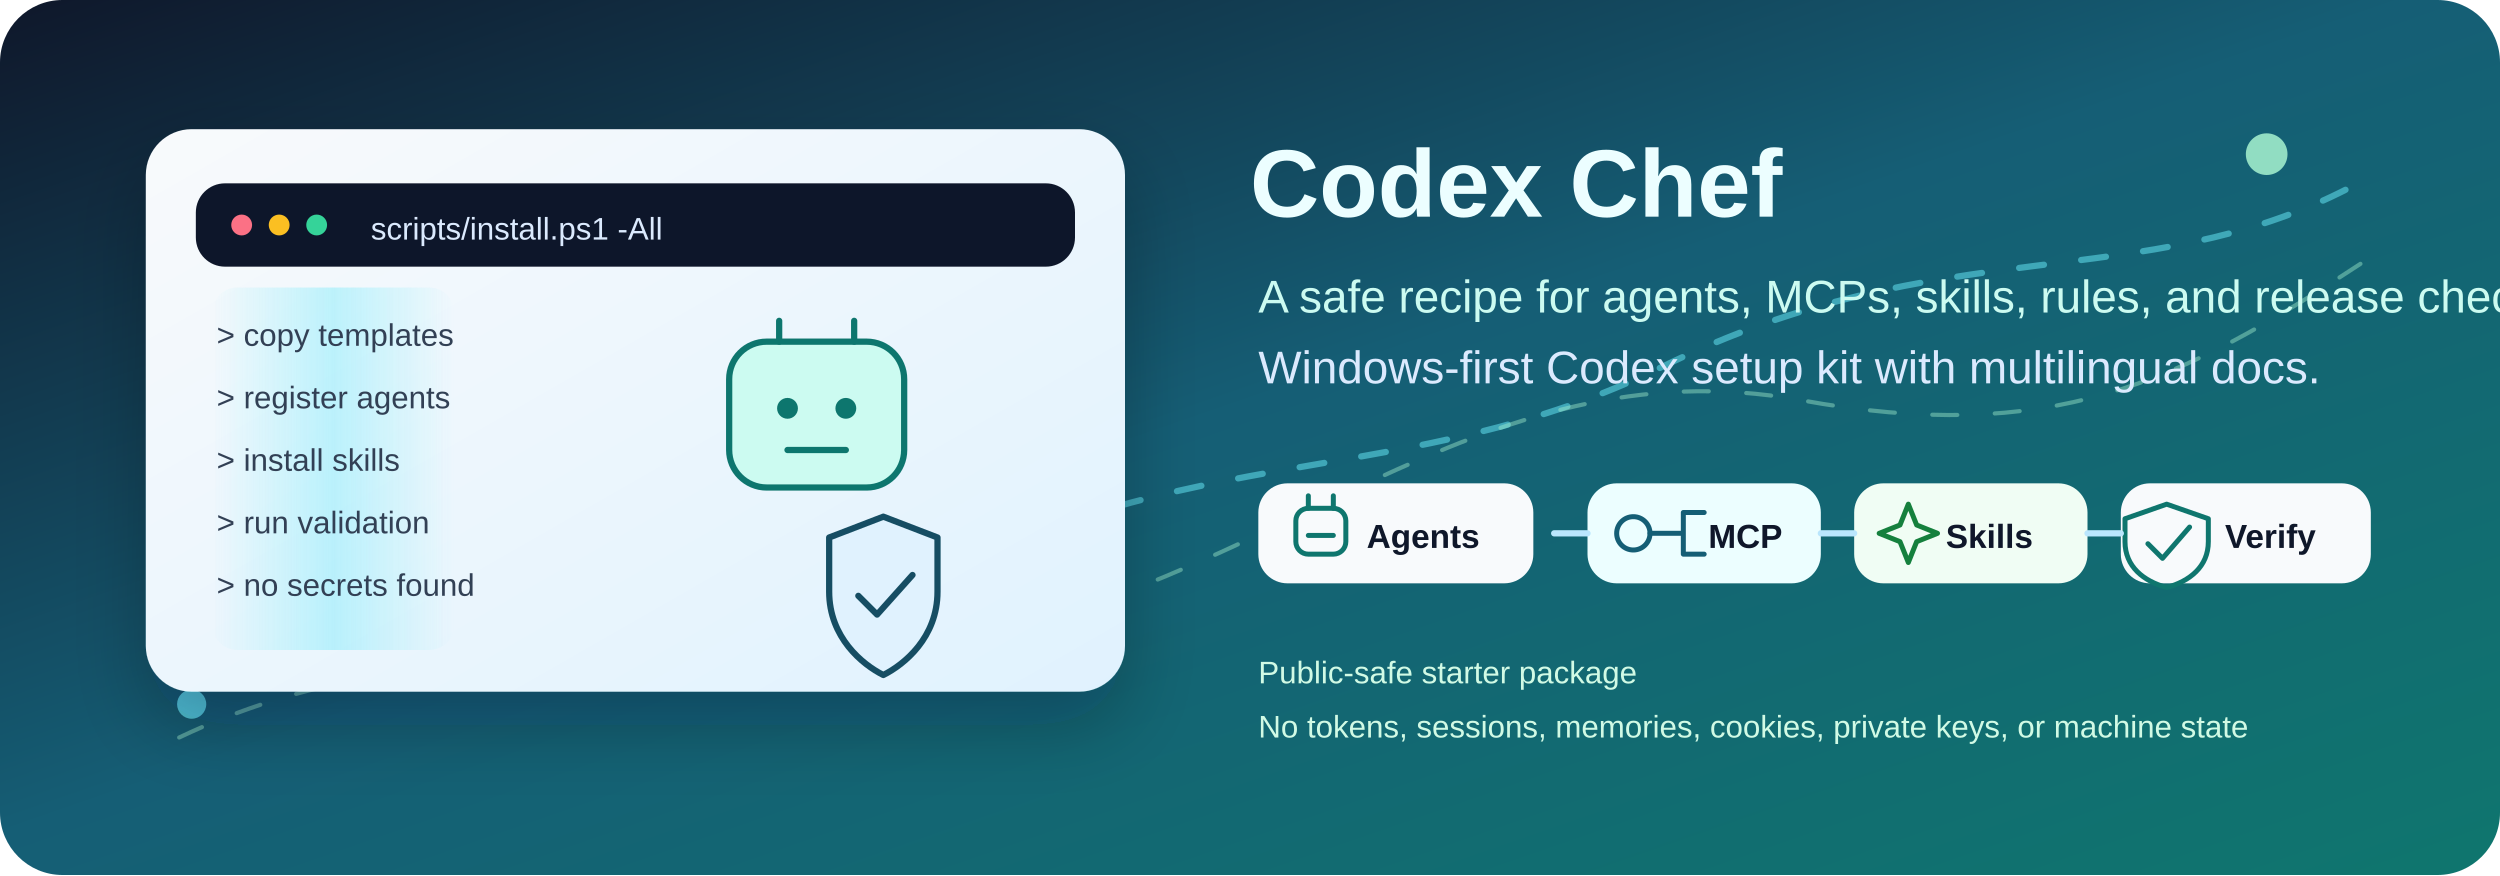
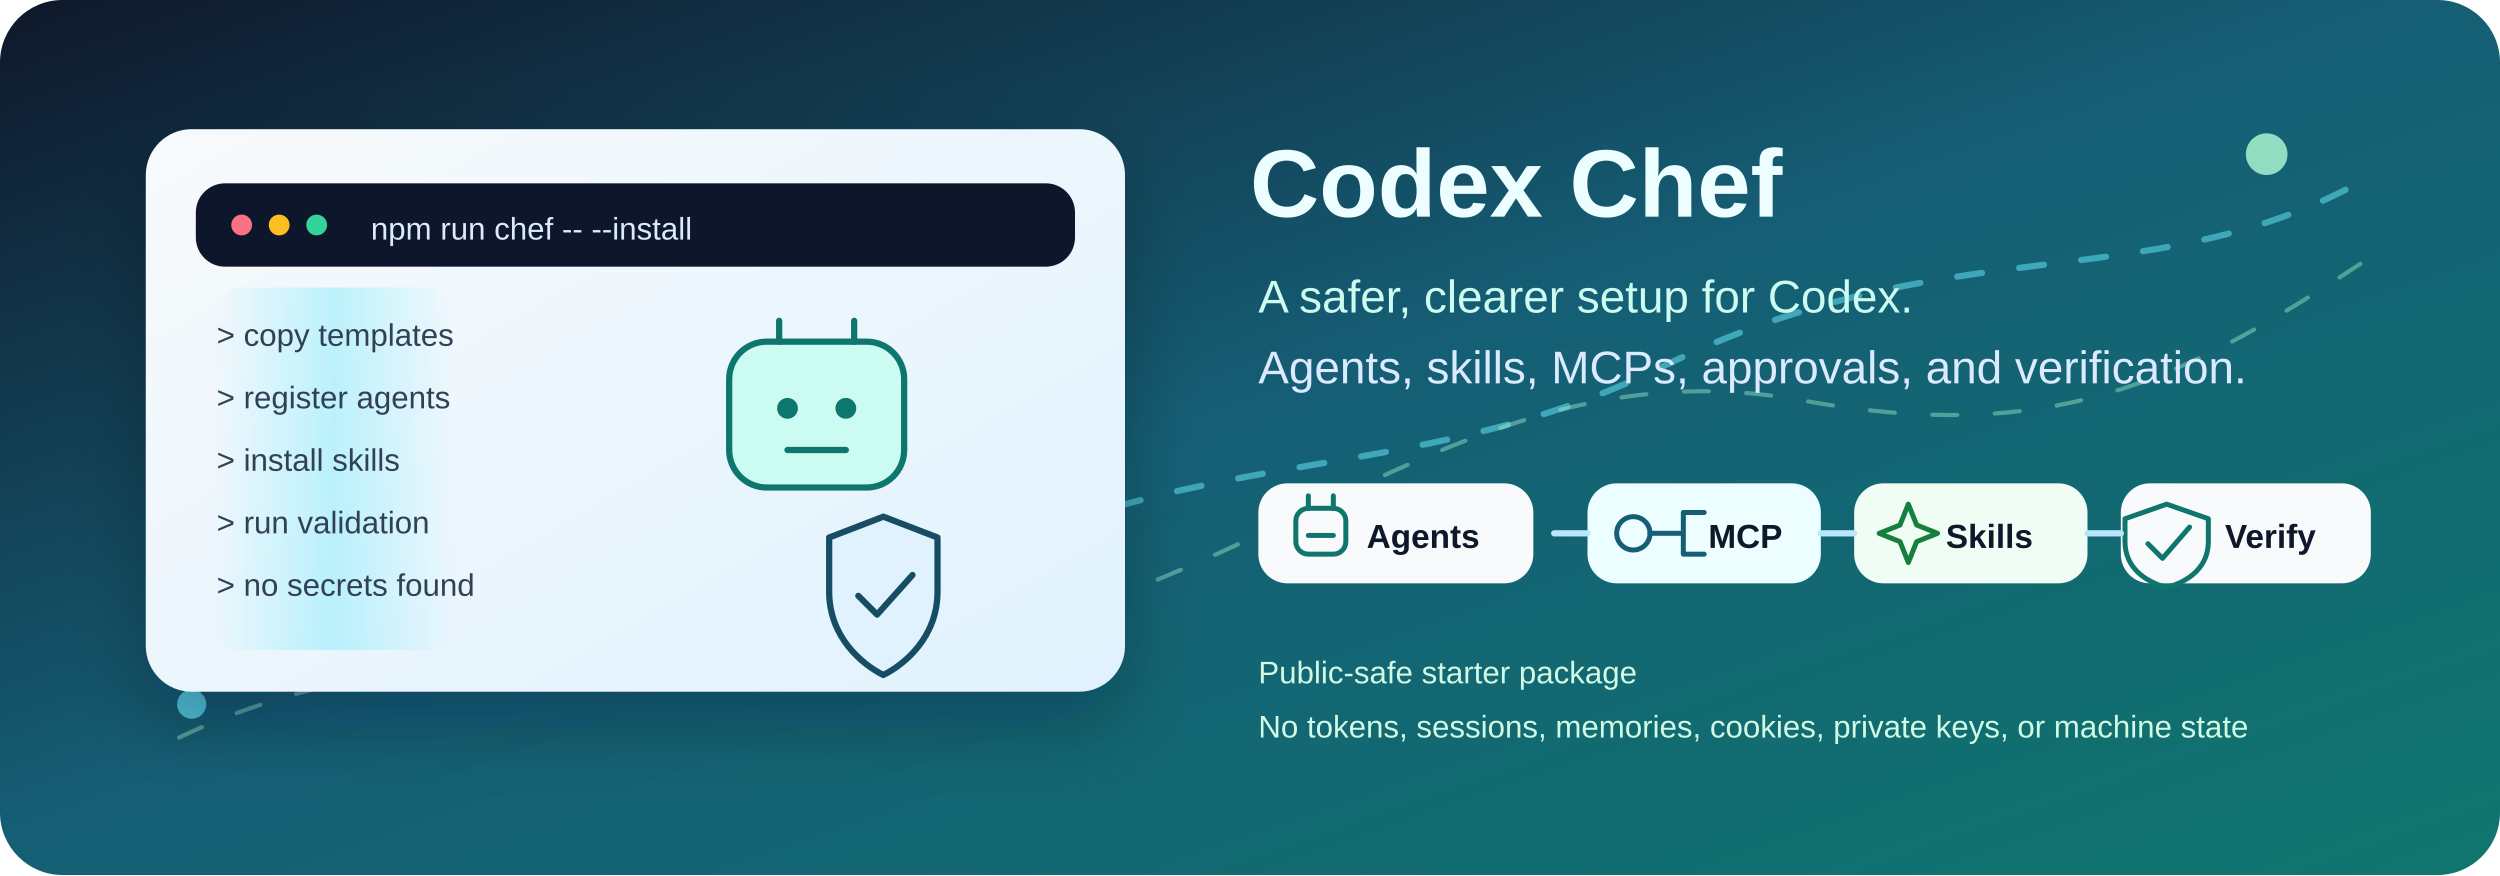
<svg xmlns="http://www.w3.org/2000/svg" width="1200" height="420" viewBox="0 0 1200 420" role="img" aria-labelledby="title desc">
  <defs>
    <linearGradient id="bg" x1="0" y1="0" x2="1" y2="1">
      <stop offset="0%" stop-color="#0f172a" />
      <stop offset="48%" stop-color="#155e75" />
      <stop offset="100%" stop-color="#0f766e" />
    </linearGradient>
    <linearGradient id="panel" x1="0" y1="0" x2="1" y2="1">
      <stop offset="0%" stop-color="#f8fafc" />
      <stop offset="100%" stop-color="#e0f2fe" />
    </linearGradient>
    <linearGradient id="scan" x1="0" y1="0" x2="1" y2="0">
      <stop offset="0%" stop-color="#67e8f9" stop-opacity="0" />
      <stop offset="50%" stop-color="#67e8f9" stop-opacity="0.55" />
      <stop offset="100%" stop-color="#67e8f9" stop-opacity="0" />
    </linearGradient>
    <filter id="shadow" x="-20%" y="-20%" width="140%" height="140%">
      <feDropShadow dx="0" dy="16" stdDeviation="18" flood-color="#061118" flood-opacity="0.25" />
    </filter>
    <style>
      .route-line { stroke-dasharray: 12 18; animation: routeDash 14s linear infinite; }
      .float { animation: floatY 7s cubic-bezier(.22,1,.36,1) infinite; }
      .float-alt { animation: floatYAlt 8s cubic-bezier(.22,1,.36,1) infinite; }
      .pulse { transform-origin: center; animation: pulse 2.8s ease-out infinite; }
      .scan { animation: scanMove 6s cubic-bezier(.22,1,.36,1) infinite; }
      .blink { animation: blink 1.4s steps(2, end) infinite; }
      @keyframes routeDash { to { stroke-dashoffset: -240; } }
      @keyframes floatY { 0%,100% { transform: translateY(0); } 50% { transform: translateY(-7px); } }
      @keyframes floatYAlt { 0%,100% { transform: translateY(0); } 50% { transform: translateY(6px); } }
      @keyframes pulse { 0%,100% { opacity: .55; transform: scale(1); } 50% { opacity: 1; transform: scale(1.08); } }
      @keyframes scanMove { 0%,100% { transform: translateX(-70px); opacity: .05; } 50% { transform: translateX(250px); opacity: .85; } }
      @keyframes blink { 0%,45% { opacity: 1; } 46%,100% { opacity: .25; } }
      @media (prefers-reduced-motion: reduce) {
        .route-line, .float, .float-alt, .pulse, .scan, .blink { animation: none; }
      }
    </style>
  </defs>
  <rect width="1200" height="420" rx="30" fill="url(#bg)" />
  <circle class="pulse" cx="1088" cy="74" r="10" fill="#a7f3d0" opacity="0.85" />
  <circle class="pulse" cx="92" cy="338" r="7" fill="#67e8f9" opacity="0.7" />
  <path class="route-line" d="M76 318 C210 238 300 362 438 284 C568 210 676 236 798 176 C932 110 1028 142 1128 90" fill="none" stroke="#67e8f9" stroke-width="3" stroke-opacity="0.52" stroke-linecap="round" />
  <path class="route-line" d="M86 354 C208 296 318 330 446 310 C612 284 708 164 864 192 C984 214 1046 184 1134 126" fill="none" stroke="#a7f3d0" stroke-width="2" stroke-opacity="0.42" stroke-linecap="round" />
  <g filter="url(#shadow)">
    <rect x="70" y="62" width="470" height="270" rx="22" fill="url(#panel)" />
    <rect x="94" y="88" width="422" height="40" rx="14" fill="#0f172a" />
    <circle cx="116" cy="108" r="5" fill="#fb7185" />
    <circle cx="134" cy="108" r="5" fill="#fbbf24" />
    <circle cx="152" cy="108" r="5" fill="#34d399" />
-     <text x="178" y="115" font-family="Segoe UI, Arial, sans-serif" font-size="15" fill="#dbeafe">scripts/install.ps1 -All</text>
+     <text x="178" y="115" font-family="Segoe UI, Arial, sans-serif" font-size="15" fill="#dbeafe">npm run chef -- --install</text>
    <rect class="scan" x="102" y="138" width="116" height="174" rx="12" fill="url(#scan)" opacity="0.7" />
    <g font-family="Segoe UI, Arial, sans-serif" font-size="15" fill="#334155">
      <text x="104" y="166">&gt; copy templates</text>
      <text x="104" y="196">&gt; register agents</text>
      <text x="104" y="226">&gt; install skills</text>
      <text x="104" y="256">&gt; run validation</text>
      <text x="104" y="286">&gt; no secrets found</text>
    </g>
    <g class="float" transform="translate(350 154)" fill="none" stroke="#0f766e" stroke-width="3" stroke-linecap="round" stroke-linejoin="round">
      <rect x="0" y="10" width="84" height="70" rx="18" fill="#ccfbf1" stroke="#0f766e" />
      <path d="M24 10 V0 M60 10 V0" />
      <circle cx="28" cy="42" r="5" fill="#0f766e" stroke="none" />
      <circle cx="56" cy="42" r="5" fill="#0f766e" stroke="none" />
      <path d="M28 62 H56" />
    </g>
    <g class="float-alt" transform="translate(382 246)" fill="none" stroke="#164e63" stroke-width="3" stroke-linecap="round" stroke-linejoin="round">
      <path d="M16 12 L42 2 L68 12 V38 C68 60 52 73 42 78 C32 73 16 60 16 38 Z" fill="#e0f2fe" />
      <path d="M30 40 L39 49 L56 30" />
    </g>
  </g>
  <g font-family="Segoe UI, Arial, sans-serif" fill="#ecfeff">
    <text x="600" y="104" font-size="46" font-weight="800">Codex Chef</text>
-     <text x="604" y="150" font-size="22" fill="#ccfbf1">A safe recipe for agents, MCPs, skills, rules, and release checks.</text>
-     <text x="604" y="184" font-size="22" fill="#dbeafe">Windows-first Codex setup kit with multilingual docs.</text>
+     <text x="604" y="150" font-size="22" fill="#ccfbf1">A safer, clearer setup for Codex.</text>
+     <text x="604" y="184" font-size="22" fill="#dbeafe">Agents, skills, MCPs, approvals, and verification.</text>
  </g>
  <g font-family="Segoe UI, Arial, sans-serif" font-size="16" font-weight="750">
    <g class="float">
      <rect x="604" y="232" width="132" height="48" rx="14" fill="#f8fafc" />
      <g fill="none" stroke="#0f766e" stroke-width="2.4" stroke-linecap="round" stroke-linejoin="round">
        <rect x="622" y="244" width="24" height="22" rx="6" />
        <path d="M628 244 V238 M640 244 V238 M628 257 H640" />
      </g>
      <text x="656" y="263" fill="#0f172a">Agents</text>
    </g>
    <g class="float-alt">
      <rect x="762" y="232" width="112" height="48" rx="14" fill="#ecfeff" />
      <g fill="none" stroke="#155e75" stroke-width="2.4" stroke-linecap="round" stroke-linejoin="round">
        <circle cx="784" cy="256" r="8" />
        <path d="M792 256 H808 M808 246 V266 M808 246 H818 M808 266 H818" />
      </g>
      <text x="820" y="263" fill="#0f172a">MCP</text>
    </g>
    <g class="float">
      <rect x="890" y="232" width="112" height="48" rx="14" fill="#f0fdf4" />
      <g fill="none" stroke="#15803d" stroke-width="2.4" stroke-linecap="round" stroke-linejoin="round">
        <path d="M916 242 L920 252 L930 256 L920 260 L916 270 L912 260 L902 256 L912 252 Z" />
      </g>
      <text x="934" y="263" fill="#0f172a">Skills</text>
    </g>
    <g class="float-alt">
      <rect x="1018" y="232" width="120" height="48" rx="14" fill="#f8fafc" />
      <g fill="none" stroke="#0f766e" stroke-width="2.4" stroke-linecap="round" stroke-linejoin="round">
        <path d="M1040 242 L1060 249 V260 C1060 272 1051 279 1040 282 C1029 279 1020 272 1020 260 V249 Z" />
        <path d="M1031 261 L1038 268 L1051 253" />
      </g>
      <text x="1068" y="263" fill="#0f172a">Verify</text>
    </g>
  </g>
  <g fill="none" stroke="#bae6fd" stroke-width="3" stroke-linecap="round">
    <path class="blink" d="M746 256 H762" />
    <path class="blink" d="M874 256 H890" />
    <path class="blink" d="M1002 256 H1018" />
  </g>
  <g font-family="Segoe UI, Arial, sans-serif" font-size="15" fill="#d1fae5">
    <text x="604" y="328">Public-safe starter package</text>
    <text x="604" y="354">No tokens, sessions, memories, cookies, private keys, or machine state</text>
  </g>
</svg>
